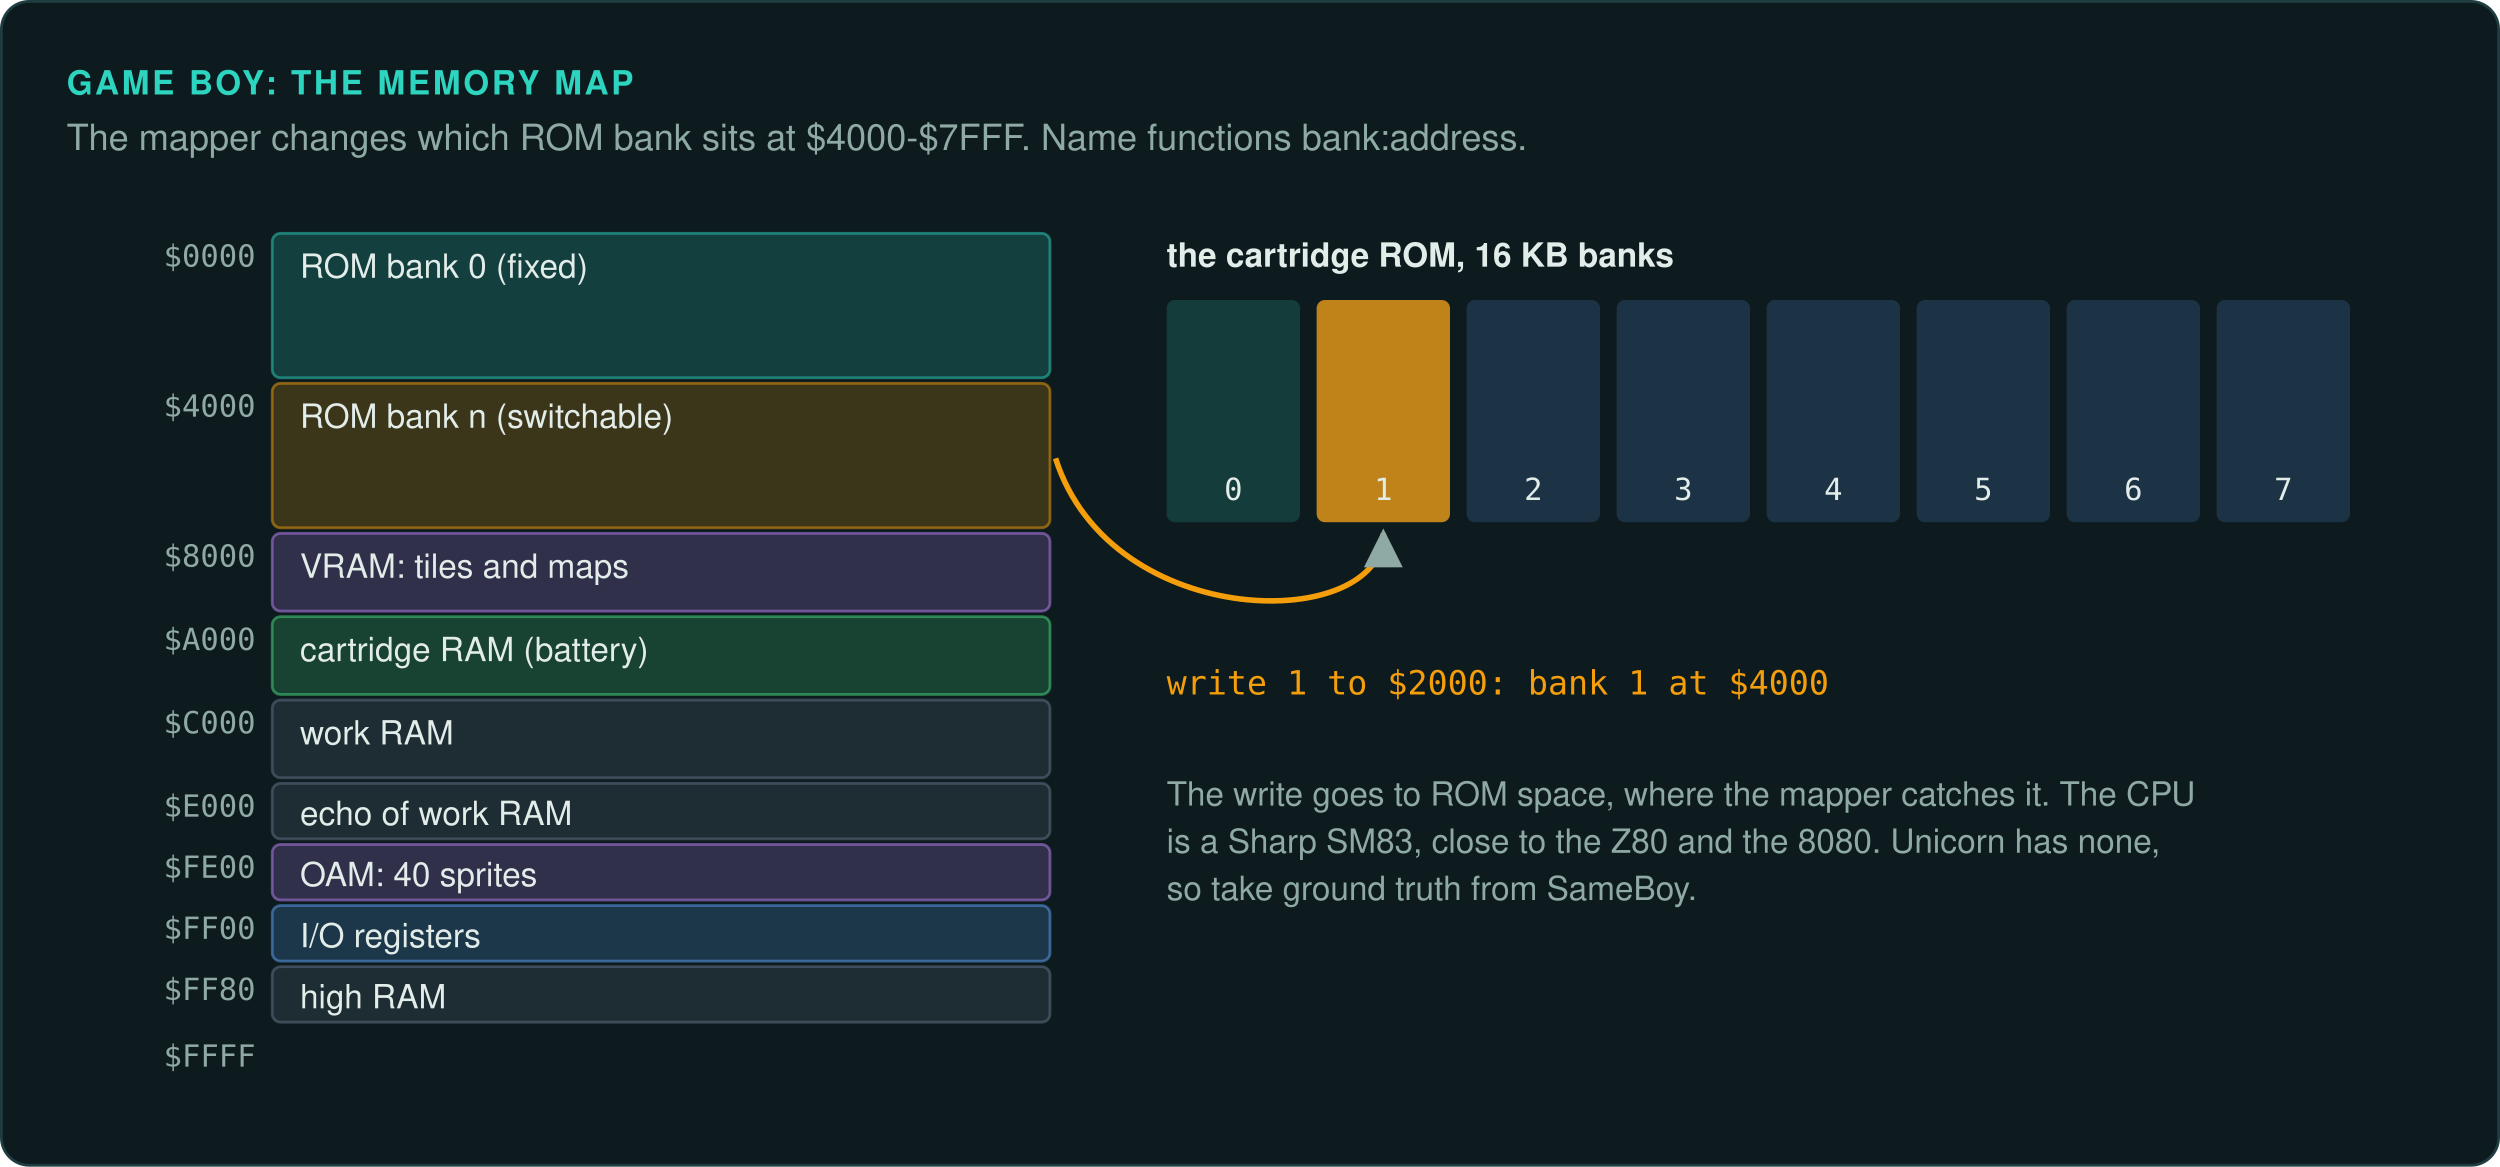
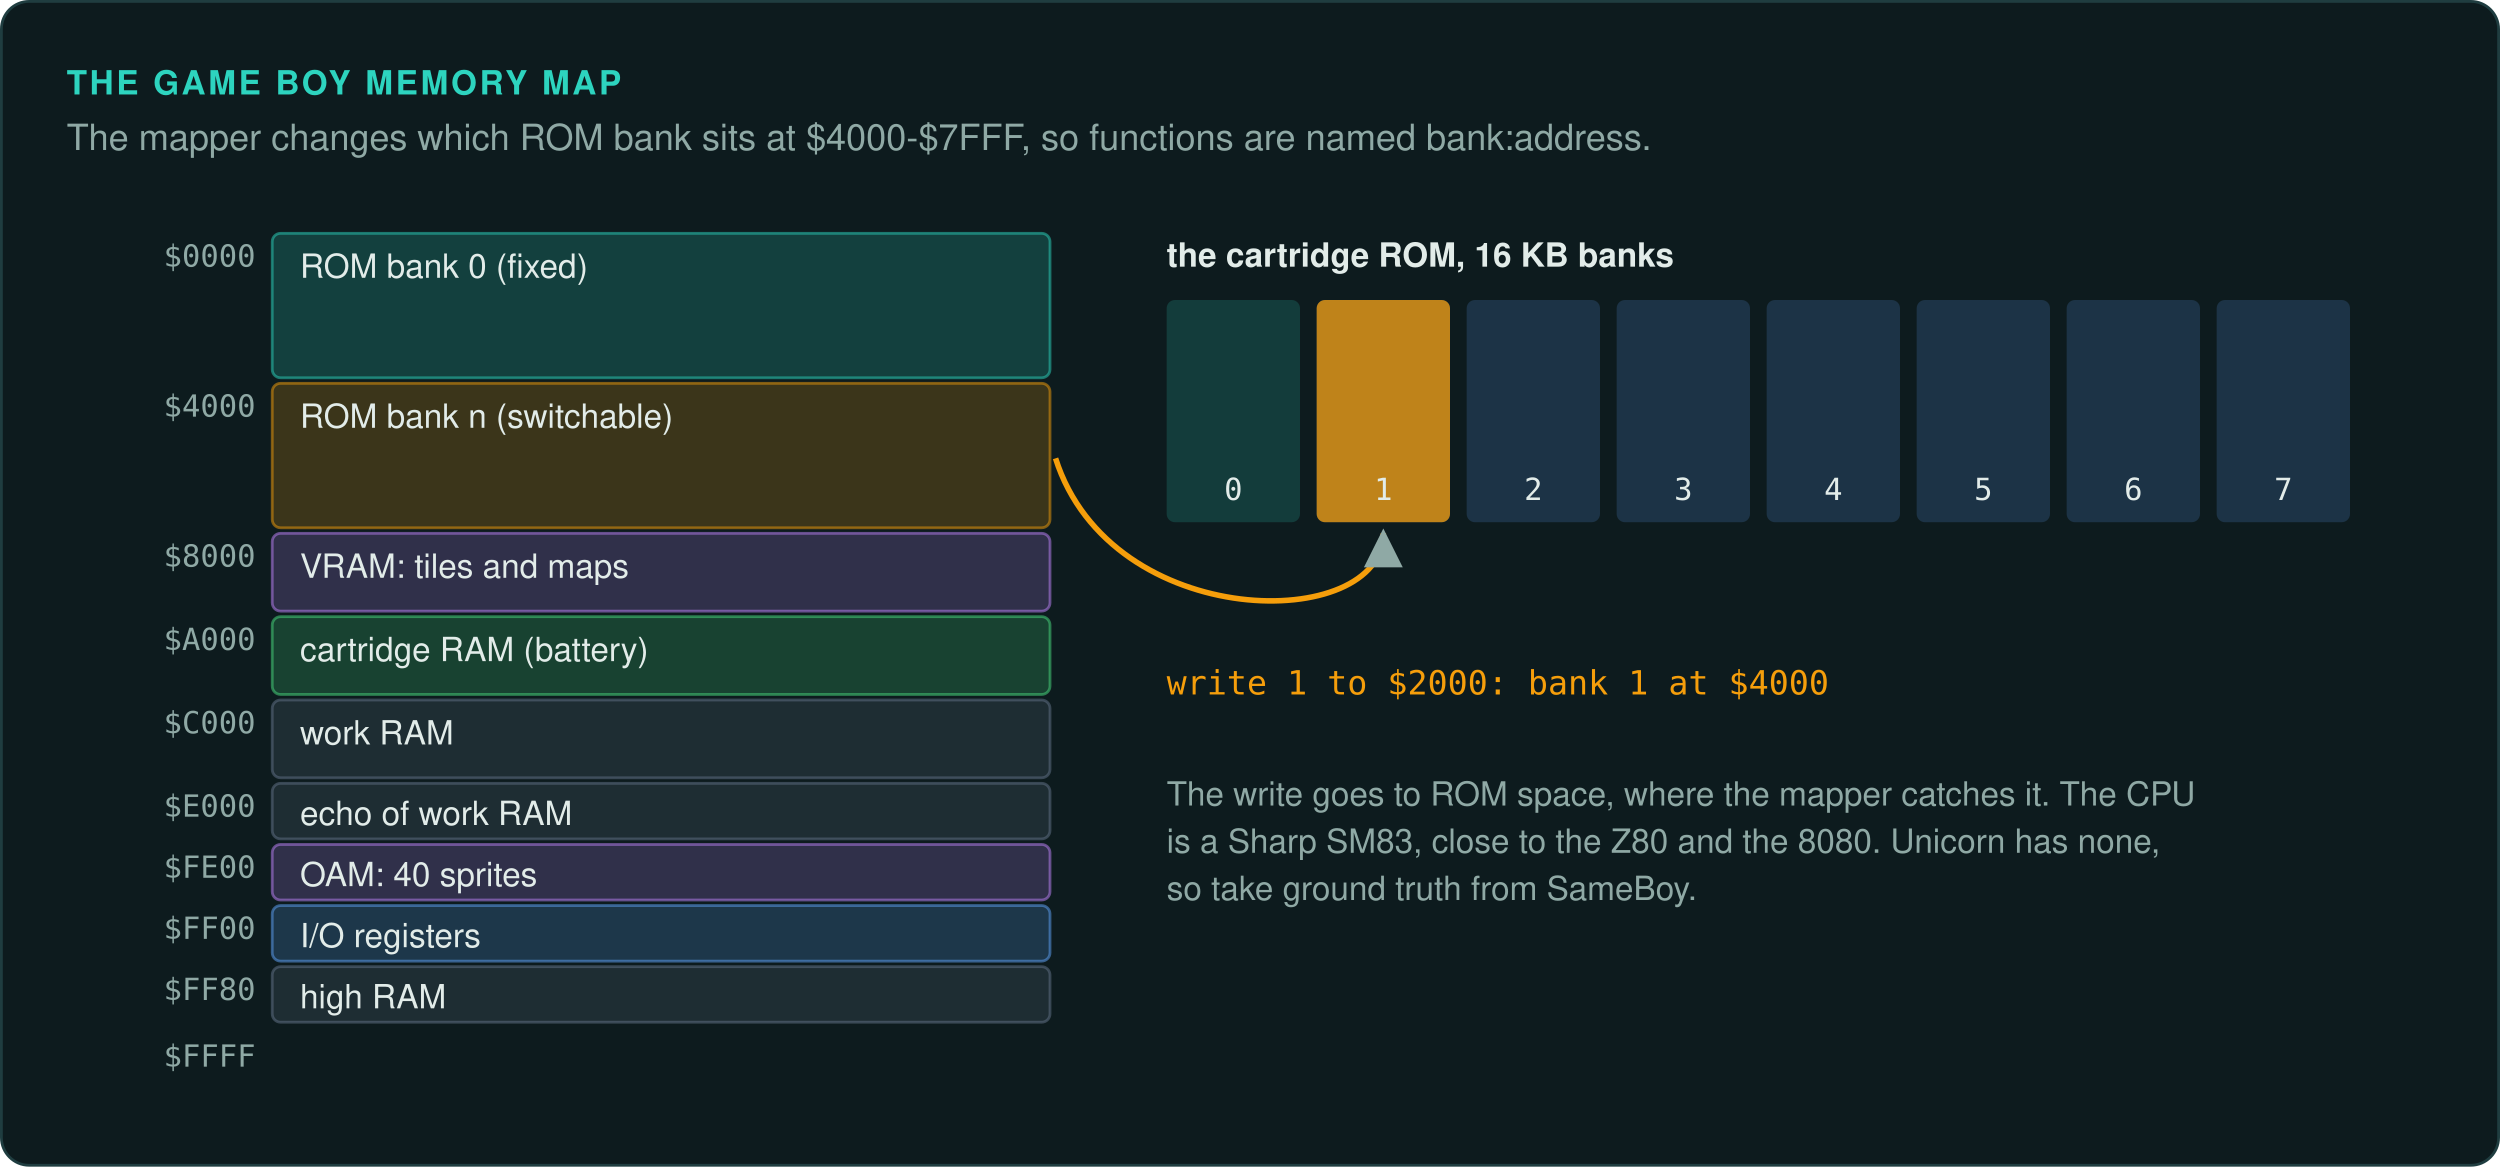
<svg xmlns="http://www.w3.org/2000/svg" width="900" height="420" viewBox="0 0 900 420" role="img" aria-label="The Game Boy memory map, with the switchable ROM bank at 4000">
  <rect x="0.5" y="0.5" width="899" height="419" rx="10" fill="#0d1b1e" stroke="#1f3d40" />
  <defs>
    <marker id="arrow" viewBox="0 0 8 8" refX="7" refY="4" markerWidth="7" markerHeight="7" orient="auto">
      <path d="M0 0L8 4L0 8z" fill="#8fa9a5" />
    </marker>
  </defs>
-   <text x="24.0" y="34.0" font-family="ui-sans-serif, -apple-system, 'Segoe UI', Helvetica, Arial, sans-serif" font-size="12" font-weight="600" fill="#2dd4bf" text-anchor="start" letter-spacing="0.08em">GAME BOY: THE MEMORY MAP</text>
-   <text x="24.0" y="54.0" font-family="ui-sans-serif, -apple-system, 'Segoe UI', Helvetica, Arial, sans-serif" font-size="13" font-weight="400" fill="#8fa9a5" text-anchor="start">The mapper changes which ROM bank sits at $4000-$7FFF. Name functions bank:address.</text>
+   <text x="24.0" y="34.0" font-family="ui-sans-serif, -apple-system, 'Segoe UI', Helvetica, Arial, sans-serif" font-size="12" font-weight="600" fill="#2dd4bf" text-anchor="start" letter-spacing="0.08em">THE GAME BOY MEMORY MAP</text>
+   <text x="24.0" y="54.0" font-family="ui-sans-serif, -apple-system, 'Segoe UI', Helvetica, Arial, sans-serif" font-size="13" font-weight="400" fill="#8fa9a5" text-anchor="start">The mapper changes which ROM bank sits at $4000-$7FFF, so functions are named bank:address.</text>
  <rect x="98.0" y="84.0" width="280.0" height="52.0" rx="3" fill="#2dd4bf" stroke="#2dd4bf" fill-opacity="0.2" stroke-opacity="0.5" />
  <text x="92.0" y="96.0" font-family="ui-monospace, SFMono-Regular, Menlo, Consolas, monospace" font-size="11" font-weight="400" fill="#8fa9a5" text-anchor="end">$0000</text>
  <text x="108.0" y="100.0" font-family="ui-sans-serif, -apple-system, 'Segoe UI', Helvetica, Arial, sans-serif" font-size="12" font-weight="400" fill="#e2ece9" text-anchor="start">ROM bank 0 (fixed)</text>
  <rect x="98.0" y="138.0" width="280.0" height="52.0" rx="3" fill="#f59e0b" stroke="#f59e0b" fill-opacity="0.2" stroke-opacity="0.5" />
  <text x="92.0" y="150.0" font-family="ui-monospace, SFMono-Regular, Menlo, Consolas, monospace" font-size="11" font-weight="400" fill="#8fa9a5" text-anchor="end">$4000</text>
  <text x="108.0" y="154.0" font-family="ui-sans-serif, -apple-system, 'Segoe UI', Helvetica, Arial, sans-serif" font-size="12" font-weight="400" fill="#e2ece9" text-anchor="start">ROM bank n (switchable)</text>
  <rect x="98.0" y="192.0" width="280.0" height="28.0" rx="3" fill="#c084fc" stroke="#c084fc" fill-opacity="0.2" stroke-opacity="0.5" />
  <text x="92.0" y="204.0" font-family="ui-monospace, SFMono-Regular, Menlo, Consolas, monospace" font-size="11" font-weight="400" fill="#8fa9a5" text-anchor="end">$8000</text>
  <text x="108.0" y="208.0" font-family="ui-sans-serif, -apple-system, 'Segoe UI', Helvetica, Arial, sans-serif" font-size="12" font-weight="400" fill="#e2ece9" text-anchor="start">VRAM: tiles and maps</text>
  <rect x="98.0" y="222.0" width="280.0" height="28.0" rx="3" fill="#4ade80" stroke="#4ade80" fill-opacity="0.2" stroke-opacity="0.5" />
  <text x="92.0" y="234.0" font-family="ui-monospace, SFMono-Regular, Menlo, Consolas, monospace" font-size="11" font-weight="400" fill="#8fa9a5" text-anchor="end">$A000</text>
  <text x="108.0" y="238.0" font-family="ui-sans-serif, -apple-system, 'Segoe UI', Helvetica, Arial, sans-serif" font-size="12" font-weight="400" fill="#e2ece9" text-anchor="start">cartridge RAM (battery)</text>
  <rect x="98.0" y="252.0" width="280.0" height="28.0" rx="3" fill="#64748b" stroke="#64748b" fill-opacity="0.2" stroke-opacity="0.5" />
  <text x="92.0" y="264.0" font-family="ui-monospace, SFMono-Regular, Menlo, Consolas, monospace" font-size="11" font-weight="400" fill="#8fa9a5" text-anchor="end">$C000</text>
  <text x="108.0" y="268.0" font-family="ui-sans-serif, -apple-system, 'Segoe UI', Helvetica, Arial, sans-serif" font-size="12" font-weight="400" fill="#e2ece9" text-anchor="start">work RAM</text>
  <rect x="98.0" y="282.0" width="280.0" height="20.0" rx="3" fill="#64748b" stroke="#64748b" fill-opacity="0.2" stroke-opacity="0.5" />
  <text x="92.0" y="294.0" font-family="ui-monospace, SFMono-Regular, Menlo, Consolas, monospace" font-size="11" font-weight="400" fill="#8fa9a5" text-anchor="end">$E000</text>
  <text x="108.0" y="297.0" font-family="ui-sans-serif, -apple-system, 'Segoe UI', Helvetica, Arial, sans-serif" font-size="12" font-weight="400" fill="#e2ece9" text-anchor="start">echo of work RAM</text>
  <rect x="98.0" y="304.0" width="280.0" height="20.0" rx="3" fill="#c084fc" stroke="#c084fc" fill-opacity="0.2" stroke-opacity="0.5" />
  <text x="92.0" y="316.0" font-family="ui-monospace, SFMono-Regular, Menlo, Consolas, monospace" font-size="11" font-weight="400" fill="#8fa9a5" text-anchor="end">$FE00</text>
  <text x="108.0" y="319.0" font-family="ui-sans-serif, -apple-system, 'Segoe UI', Helvetica, Arial, sans-serif" font-size="12" font-weight="400" fill="#e2ece9" text-anchor="start">OAM: 40 sprites</text>
  <rect x="98.0" y="326.0" width="280.0" height="20.0" rx="3" fill="#60a5fa" stroke="#60a5fa" fill-opacity="0.2" stroke-opacity="0.5" />
  <text x="92.0" y="338.0" font-family="ui-monospace, SFMono-Regular, Menlo, Consolas, monospace" font-size="11" font-weight="400" fill="#8fa9a5" text-anchor="end">$FF00</text>
  <text x="108.0" y="341.0" font-family="ui-sans-serif, -apple-system, 'Segoe UI', Helvetica, Arial, sans-serif" font-size="12" font-weight="400" fill="#e2ece9" text-anchor="start">I/O registers</text>
  <rect x="98.0" y="348.0" width="280.0" height="20.0" rx="3" fill="#64748b" stroke="#64748b" fill-opacity="0.2" stroke-opacity="0.5" />
  <text x="92.0" y="360.0" font-family="ui-monospace, SFMono-Regular, Menlo, Consolas, monospace" font-size="11" font-weight="400" fill="#8fa9a5" text-anchor="end">$FF80</text>
  <text x="108.0" y="363.0" font-family="ui-sans-serif, -apple-system, 'Segoe UI', Helvetica, Arial, sans-serif" font-size="12" font-weight="400" fill="#e2ece9" text-anchor="start">high RAM</text>
  <text x="92.0" y="384.0" font-family="ui-monospace, SFMono-Regular, Menlo, Consolas, monospace" font-size="11" font-weight="400" fill="#8fa9a5" text-anchor="end">$FFFF</text>
  <text x="420.0" y="96.0" font-family="ui-sans-serif, -apple-system, 'Segoe UI', Helvetica, Arial, sans-serif" font-size="12" font-weight="600" fill="#e2ece9" text-anchor="start">the cartridge ROM, 16 KB banks</text>
  <rect x="420.0" y="108.0" width="48.0" height="80.0" rx="3" fill="#2dd4bf" stroke="none" fill-opacity="0.18" />
  <rect x="474.0" y="108.0" width="48.0" height="80.0" rx="3" fill="#60a5fa" stroke="none" fill-opacity="0.18" />
  <rect x="528.0" y="108.0" width="48.0" height="80.0" rx="3" fill="#60a5fa" stroke="none" fill-opacity="0.18" />
  <rect x="582.0" y="108.0" width="48.0" height="80.0" rx="3" fill="#60a5fa" stroke="none" fill-opacity="0.18" />
  <rect x="636.0" y="108.0" width="48.0" height="80.0" rx="3" fill="#60a5fa" stroke="none" fill-opacity="0.18" />
  <rect x="690.0" y="108.0" width="48.0" height="80.0" rx="3" fill="#60a5fa" stroke="none" fill-opacity="0.18" />
  <rect x="744.0" y="108.0" width="48.0" height="80.0" rx="3" fill="#60a5fa" stroke="none" fill-opacity="0.18" />
  <rect x="798.0" y="108.0" width="48.0" height="80.0" rx="3" fill="#60a5fa" stroke="none" fill-opacity="0.18" />
  <g opacity="1">
    <rect x="474" y="108" width="48" height="80" rx="3" fill="#f59e0b" fill-opacity="0.75" />
    <path d="M380 165C 400 228 498 228 498 192" fill="none" stroke="#f59e0b" stroke-width="2" marker-end="url(#arrow)" />
    <text x="420" y="250" font-family="ui-monospace, SFMono-Regular, Menlo, Consolas, monospace" font-size="12" fill="#f59e0b">write 1 to $2000: bank 1 at $4000</text>
    <animate attributeName="opacity" values="1;0;0" keyTimes="0;0.333;0.667" dur="6s" calcMode="discrete" repeatCount="indefinite" />
  </g>
  <g opacity="0">
    <rect x="636" y="108" width="48" height="80" rx="3" fill="#f59e0b" fill-opacity="0.75" />
    <path d="M380 165C 400 228 660 228 660 192" fill="none" stroke="#f59e0b" stroke-width="2" marker-end="url(#arrow)" />
    <text x="420" y="250" font-family="ui-monospace, SFMono-Regular, Menlo, Consolas, monospace" font-size="12" fill="#f59e0b">write 4 to $2000: bank 4 at $4000</text>
    <animate attributeName="opacity" values="0;1;0" keyTimes="0;0.333;0.667" dur="6s" calcMode="discrete" repeatCount="indefinite" />
  </g>
  <g opacity="0">
    <rect x="744" y="108" width="48" height="80" rx="3" fill="#f59e0b" fill-opacity="0.75" />
    <path d="M380 165C 400 228 768 228 768 192" fill="none" stroke="#f59e0b" stroke-width="2" marker-end="url(#arrow)" />
    <text x="420" y="250" font-family="ui-monospace, SFMono-Regular, Menlo, Consolas, monospace" font-size="12" fill="#f59e0b">write 6 to $2000: bank 6 at $4000</text>
    <animate attributeName="opacity" values="0;0;1" keyTimes="0;0.333;0.667" dur="6s" calcMode="discrete" repeatCount="indefinite" />
  </g>
  <text x="444.0" y="180.0" font-family="ui-monospace, SFMono-Regular, Menlo, Consolas, monospace" font-size="11" font-weight="400" fill="#e2ece9" text-anchor="middle">0</text>
  <text x="498.0" y="180.0" font-family="ui-monospace, SFMono-Regular, Menlo, Consolas, monospace" font-size="11" font-weight="400" fill="#e2ece9" text-anchor="middle">1</text>
  <text x="552.0" y="180.0" font-family="ui-monospace, SFMono-Regular, Menlo, Consolas, monospace" font-size="11" font-weight="400" fill="#e2ece9" text-anchor="middle">2</text>
  <text x="606.0" y="180.0" font-family="ui-monospace, SFMono-Regular, Menlo, Consolas, monospace" font-size="11" font-weight="400" fill="#e2ece9" text-anchor="middle">3</text>
  <text x="660.0" y="180.0" font-family="ui-monospace, SFMono-Regular, Menlo, Consolas, monospace" font-size="11" font-weight="400" fill="#e2ece9" text-anchor="middle">4</text>
  <text x="714.0" y="180.0" font-family="ui-monospace, SFMono-Regular, Menlo, Consolas, monospace" font-size="11" font-weight="400" fill="#e2ece9" text-anchor="middle">5</text>
  <text x="768.0" y="180.0" font-family="ui-monospace, SFMono-Regular, Menlo, Consolas, monospace" font-size="11" font-weight="400" fill="#e2ece9" text-anchor="middle">6</text>
  <text x="822.0" y="180.0" font-family="ui-monospace, SFMono-Regular, Menlo, Consolas, monospace" font-size="11" font-weight="400" fill="#e2ece9" text-anchor="middle">7</text>
  <text x="420.0" y="290.0" font-family="ui-sans-serif, -apple-system, 'Segoe UI', Helvetica, Arial, sans-serif" font-size="12" font-weight="400" fill="#8fa9a5" text-anchor="start">The write goes to ROM space, where the mapper catches it. The CPU</text>
  <text x="420.0" y="307.0" font-family="ui-sans-serif, -apple-system, 'Segoe UI', Helvetica, Arial, sans-serif" font-size="12" font-weight="400" fill="#8fa9a5" text-anchor="start">is a Sharp SM83, close to the Z80 and the 8080. Unicorn has none,</text>
  <text x="420.0" y="324.0" font-family="ui-sans-serif, -apple-system, 'Segoe UI', Helvetica, Arial, sans-serif" font-size="12" font-weight="400" fill="#8fa9a5" text-anchor="start">so take ground truth from SameBoy.</text>
</svg>
